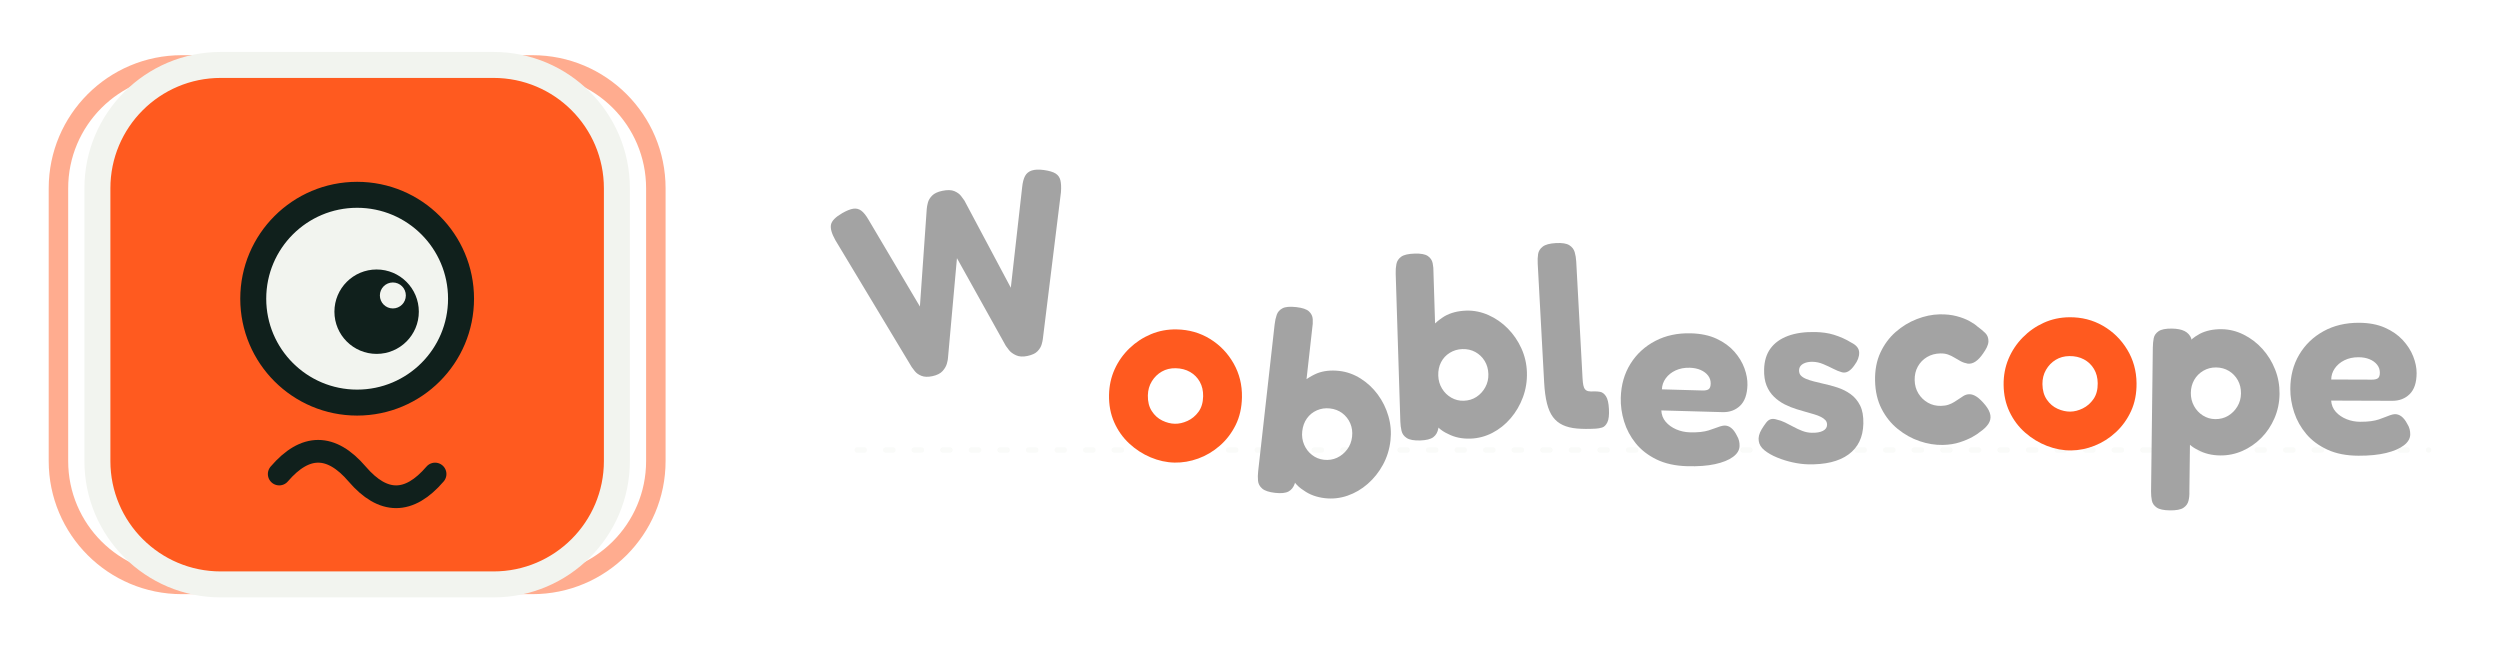
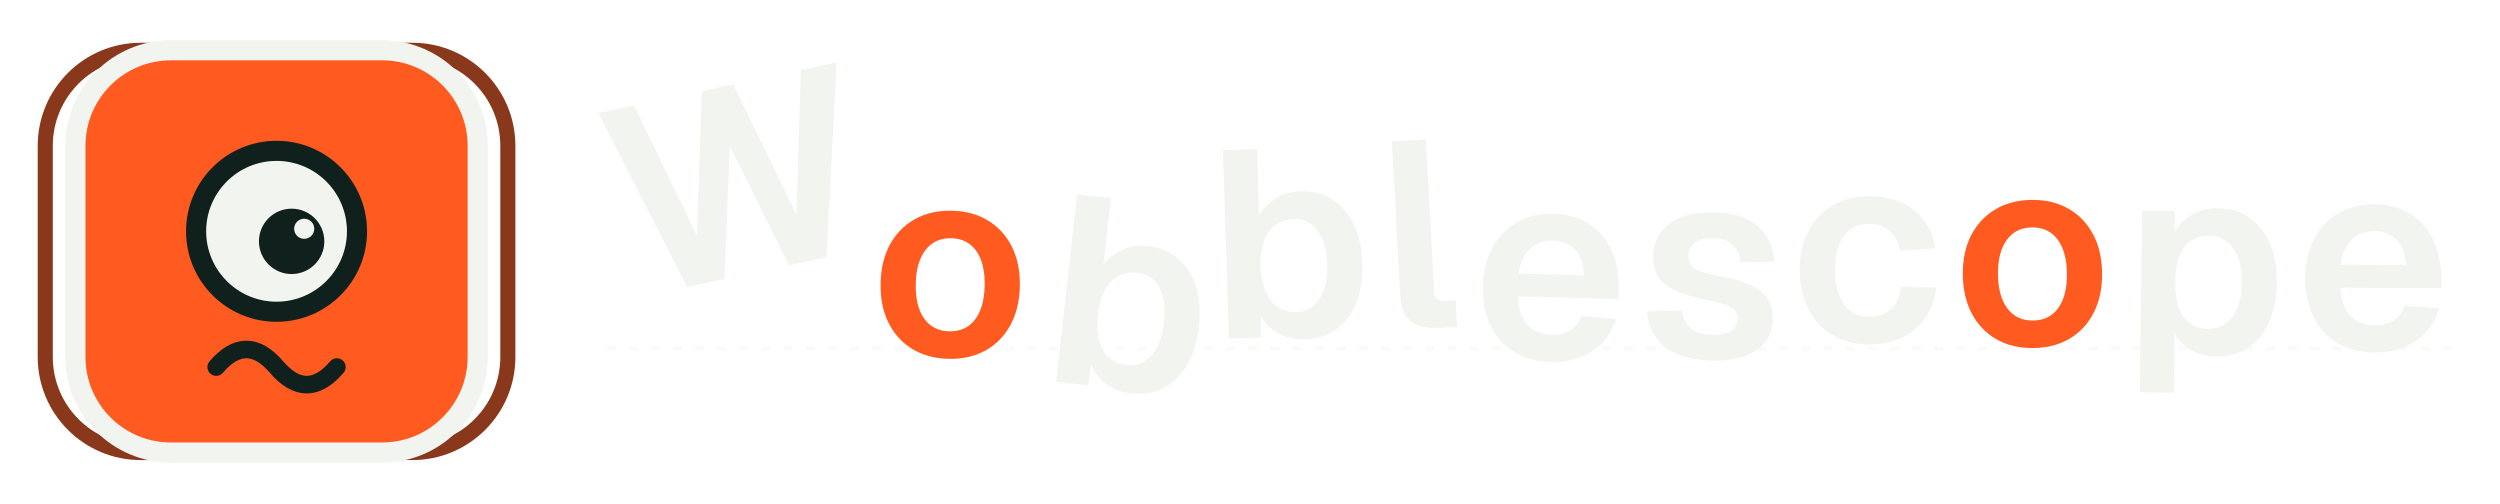
- <svg xmlns="http://www.w3.org/2000/svg" viewBox="0 0 700 182" width="700" height="182" role="img" aria-label="Wobblescope">
+ <svg xmlns="http://www.w3.org/2000/svg" viewBox="0 0 904 182" width="904" height="182" role="img" aria-label="Wobblescope">
  <g transform="scale(0.909091) translate(110 100)">
-     <rect x="-92" y="-80" width="160" height="160" rx="38" fill="none" stroke="#FF5A1F" stroke-width="6" opacity="0.5" />
-     <rect x="-68" y="-80" width="160" height="160" rx="38" fill="none" stroke="#FF5A1F" stroke-width="6" opacity="0.5" />
+     <rect x="-92" y="-80" width="160" height="160" rx="38" fill="none" stroke="#8A381C" stroke-width="6" />
+     <rect x="-68" y="-80" width="160" height="160" rx="38" fill="none" stroke="#8A381C" stroke-width="6" />
    <rect x="-80" y="-80" width="160" height="160" rx="38" fill="#FF5A1F" stroke="#F2F4EF" stroke-width="8" />
    <circle cx="0" cy="-8" r="32" fill="#F2F4EF" stroke="#10201C" stroke-width="8" />
    <circle cx="6" cy="-4" r="13" fill="#10201C" />
    <circle cx="11" cy="-9" r="4" fill="#F2F4EF" />
    <path d="M-24 46 q12 -14 24 0 t24 0" fill="none" stroke="#10201C" stroke-width="7" stroke-linecap="round" stroke-linejoin="round" />
  </g>
  <g transform="translate(220 26)">
-     <line x1="20" y1="100" x2="460" y2="100" stroke="#F2F4EF" stroke-width="1.5" stroke-dasharray="2 6" stroke-linecap="round" opacity="0.4" />
-     <path transform="translate(54.3 76.0) rotate(-12.0) translate(-34.31 0) scale(0.072 -0.072)" fill="#A3A3A3" d="M287 -7Q261 -7 246.0 3.0Q231 13 224.5 26.0Q218 39 216 44L28 589Q15 631 24.0 651.5Q33 672 76 686Q104 695 121.5 694.0Q139 693 150.5 680.0Q162 667 171 639L296 268L401 634Q404 644 410.5 657.0Q417 670 432.0 680.0Q447 690 474 690Q505 690 520.5 679.0Q536 668 542.0 655.0Q548 642 551 635L657 266L781 638Q790 666 801.5 679.5Q813 693 831.5 695.0Q850 697 878 687Q908 676 920.0 664.0Q932 652 932.5 634.5Q933 617 925 589L737 44Q735 38 728.5 25.5Q722 13 707.5 3.0Q693 -7 665 -7Q638 -7 622.0 5.0Q606 17 599.5 30.5Q593 44 591 49L476 422L361 49Q360 44 353.0 30.0Q346 16 330.5 4.5Q315 -7 287 -7Z" />
-     <path transform="translate(108.8 102.3) rotate(1.1) translate(-20.12 0) scale(0.072 -0.072)" fill="#FF5A1F" d="M281 -17Q234 -17 187.5 1.5Q141 20 103.0 54.0Q65 88 43.0 135.5Q21 183 21 241Q21 295 41.0 341.5Q61 388 97.0 424.0Q133 460 179.5 480.5Q226 501 279 501Q351 501 409.5 466.5Q468 432 503.0 373.0Q538 314 538 242Q538 181 515.5 133.5Q493 86 455.5 52.0Q418 18 372.5 0.5Q327 -17 281 -17ZM279 134Q303 134 328.0 146.0Q353 158 370.0 182.0Q387 206 387 243Q387 275 373.0 299.0Q359 323 334.5 336.5Q310 350 278 350Q248 350 224.5 336.0Q201 322 186.5 297.5Q172 273 172 242Q172 206 188.5 181.5Q205 157 230.0 145.5Q255 134 279 134Z" />
-     <path transform="translate(149.1 112.7) rotate(6.4) translate(-20.27 0) scale(0.072 -0.072)" fill="#A3A3A3" d="M309 -8Q260 -8 223 13Q202 23 186 39V36Q181 13 165.0 2.0Q149 -9 114 -9Q78 -9 62.0 2.0Q46 13 42.5 30.5Q39 48 39 67V642Q39 663 43.0 680.0Q47 697 62.5 707.5Q78 718 115 718Q151 718 166.0 707.0Q181 696 184.0 678.5Q187 661 186 642V444Q203 459 224 471Q260 490 309 490Q353 490 394.5 470.0Q436 450 468.0 415.5Q500 381 518.5 336.5Q537 292 537 243Q537 192 518.5 146.5Q500 101 468.0 66.0Q436 31 395.0 11.5Q354 -8 309 -8ZM288 140Q316 140 338.0 153.5Q360 167 373.5 190.0Q387 213 387 241Q387 270 374.0 292.5Q361 315 339.0 328.0Q317 341 289 341Q262 341 239.5 328.0Q217 315 204.5 292.5Q192 270 192 241Q192 213 205.0 190.0Q218 167 240.0 153.5Q262 140 288 140Z" />
-     <path transform="translate(189.7 96.3) rotate(-1.8) translate(-20.27 0) scale(0.072 -0.072)" fill="#A3A3A3" d="M309 -8Q260 -8 223 13Q202 23 186 39V36Q181 13 165.0 2.0Q149 -9 114 -9Q78 -9 62.0 2.0Q46 13 42.5 30.5Q39 48 39 67V642Q39 663 43.0 680.0Q47 697 62.5 707.5Q78 718 115 718Q151 718 166.0 707.0Q181 696 184.0 678.5Q187 661 186 642V444Q203 459 224 471Q260 490 309 490Q353 490 394.5 470.0Q436 450 468.0 415.5Q500 381 518.5 336.5Q537 292 537 243Q537 192 518.5 146.5Q500 101 468.0 66.0Q436 31 395.0 11.5Q354 -8 309 -8ZM288 140Q316 140 338.0 153.5Q360 167 373.5 190.0Q387 213 387 241Q387 270 374.0 292.5Q361 315 339.0 328.0Q317 341 289 341Q262 341 239.5 328.0Q217 315 204.5 292.5Q192 270 192 241Q192 213 205.0 190.0Q218 167 240.0 153.5Q262 140 288 140Z" />
-     <path transform="translate(220.8 93.7) rotate(-3.1) translate(-10.84 0) scale(0.072 -0.072)" fill="#A3A3A3" d="M233 -9Q192 -9 160.5 -4.5Q129 0 106.5 12.0Q84 24 70.0 45.0Q56 66 49.5 99.5Q43 133 43 182V644Q43 664 46.5 681.0Q50 698 66.0 709.0Q82 720 118 720Q154 720 169.5 709.0Q185 698 189.0 681.0Q193 664 193 644V189Q193 173 194.5 162.5Q196 152 200.5 146.0Q205 140 213.0 138.0Q221 136 234 136Q246 136 258.5 133.0Q271 130 280.0 115.0Q289 100 289 65Q289 29 280.0 13.0Q271 -3 258.5 -6.0Q246 -9 233 -9Z" />
-     <path transform="translate(251.0 103.2) rotate(1.6) translate(-19.33 0) scale(0.072 -0.072)" fill="#A3A3A3" d="M289 -18Q219 -18 168.5 5.0Q118 28 86.0 65.5Q54 103 38.5 149.0Q23 195 23 241Q23 316 57.0 374.0Q91 432 151.0 465.5Q211 499 289 499Q347 499 389.5 480.5Q432 462 459.5 432.5Q487 403 500.5 369.0Q514 335 514 304Q514 249 487.5 222.5Q461 196 420 196H182Q184 170 200.5 152.0Q217 134 242.0 124.0Q267 114 295 114Q319 114 337.0 116.5Q355 119 368.0 123.5Q381 128 392.0 132.5Q403 137 411.5 140.0Q420 143 428 144Q443 145 455.5 135.5Q468 126 478 107Q485 96 487.5 86.0Q490 76 490 66Q490 42 465.5 23.0Q441 4 396.5 -7.0Q352 -18 289 -18ZM182 278H340Q356 278 363.5 283.5Q371 289 371 305Q371 323 360.0 336.5Q349 350 330.5 357.5Q312 365 288 365Q257 365 233.0 353.0Q209 341 195.5 321.0Q182 301 182 278Z" />
-     <path transform="translate(286.8 102.8) rotate(1.4) translate(-16.49 0) scale(0.072 -0.072)" fill="#A3A3A3" d="M221 -17Q194 -17 162.5 -11.0Q131 -5 101.0 6.5Q71 18 51.0 33.5Q31 49 28 69Q26 79 28.5 90.5Q31 102 38.0 114.5Q45 127 55 141Q63 152 73.0 155.0Q83 158 96 154Q112 151 128.5 143.5Q145 136 161.5 127.5Q178 119 196.0 112.5Q214 106 233 106Q261 106 276.5 114.5Q292 123 292 138Q292 149 285.5 156.0Q279 163 267.5 168.5Q256 174 241.0 178.0Q226 182 208.5 186.5Q191 191 173 196Q148 203 125.0 214.0Q102 225 83.0 242.5Q64 260 53.0 285.5Q42 311 42 348Q42 397 65.0 430.0Q88 463 132.0 480.5Q176 498 239 498Q257 498 275.0 496.0Q293 494 310.5 489.0Q328 484 345.0 477.0Q362 470 379 460Q409 446 410.0 422.0Q411 398 393 373Q382 356 370.0 348.5Q358 341 345 344Q329 348 310.5 357.0Q292 366 271.5 374.0Q251 382 231 382Q214 382 202.0 377.5Q190 373 184.0 365.5Q178 358 178 348Q178 335 185.5 327.5Q193 320 206.0 315.0Q219 310 236.0 306.0Q253 302 273 298Q300 293 328.5 284.5Q357 276 380.5 260.0Q404 244 418.5 217.0Q433 190 433 146Q433 67 378.0 25.0Q323 -17 221 -17Z" />
-     <path transform="translate(321.4 97.7) rotate(-1.2) translate(-18.18 0) scale(0.072 -0.072)" fill="#A3A3A3" d="M288 -13Q244 -13 198.5 3.5Q153 20 114.5 52.5Q76 85 53.0 132.5Q30 180 30 242Q30 304 53.0 351.0Q76 398 114.0 430.0Q152 462 197.5 478.5Q243 495 286 495Q323 495 352.5 486.5Q382 478 402.5 466.0Q423 454 432 445Q449 432 462.0 419.0Q475 406 474 385Q473 374 467.0 362.5Q461 351 452 339Q422 297 392 301Q377 304 364.5 311.0Q352 318 340.5 325.5Q329 333 316.0 338.0Q303 343 286 343Q257 343 234.0 330.0Q211 317 197.5 294.0Q184 271 184 241Q184 212 197.5 189.0Q211 166 233.5 152.5Q256 139 284 139Q301 139 313.5 143.0Q326 147 335.0 152.5Q344 158 349 161Q361 169 372.0 175.5Q383 182 395 182Q409 182 424.0 171.5Q439 161 457 138Q473 117 475.5 99.0Q478 81 467.0 65.0Q456 49 433 34Q425 27 404.5 16.0Q384 5 354.5 -4.0Q325 -13 288 -13Z" />
-     <path transform="translate(359.8 98.9) rotate(-0.6) translate(-20.12 0) scale(0.072 -0.072)" fill="#FF5A1F" d="M281 -17Q234 -17 187.5 1.5Q141 20 103.0 54.0Q65 88 43.0 135.5Q21 183 21 241Q21 295 41.0 341.5Q61 388 97.0 424.0Q133 460 179.5 480.5Q226 501 279 501Q351 501 409.5 466.5Q468 432 503.0 373.0Q538 314 538 242Q538 181 515.5 133.5Q493 86 455.5 52.0Q418 18 372.5 0.5Q327 -17 281 -17ZM279 134Q303 134 328.0 146.0Q353 158 370.0 182.0Q387 206 387 243Q387 275 373.0 299.0Q359 323 334.5 336.5Q310 350 278 350Q248 350 224.5 336.0Q201 322 186.5 297.5Q172 273 172 242Q172 206 188.5 181.5Q205 157 230.0 145.5Q255 134 279 134Z" />
-     <path transform="translate(399.7 101.5) rotate(0.7) translate(-19.87 0) scale(0.072 -0.072)" fill="#A3A3A3" d="M303 0Q254 0 217 20Q199 28 185 40V-142Q186 -161 182.0 -178.0Q178 -195 162.5 -205.5Q147 -216 110 -216Q74 -216 58.5 -205.5Q43 -195 39.5 -178.5Q36 -162 36 -143V416Q36 436 39.0 452.5Q42 469 57.5 480.0Q73 491 109 491Q140 491 158.5 482.0Q177 473 185 454V449Q200 462 218 472Q254 491 303 491Q347 491 388.5 471.0Q430 451 462.0 416.5Q494 382 512.5 337.0Q531 292 531.0 242.0Q531 192 512.5 147.5Q494 103 462.0 70.0Q430 37 389.0 18.5Q348 0 303 0ZM282 141Q310 141 332.0 154.5Q354 168 367.5 191.0Q381 214 381 242Q381 271 368.0 293.5Q355 316 333.0 329.0Q311 342 283 342Q256 342 233.5 328.5Q211 315 198.5 292.5Q186 270 186.0 242.0Q186 214 199.0 191.0Q212 168 234.0 154.5Q256 141 282 141Z" />
-     <path transform="translate(438.9 100.3) rotate(0.2) translate(-19.33 0) scale(0.072 -0.072)" fill="#A3A3A3" d="M289 -18Q219 -18 168.5 5.0Q118 28 86.0 65.5Q54 103 38.5 149.0Q23 195 23 241Q23 316 57.0 374.0Q91 432 151.0 465.5Q211 499 289 499Q347 499 389.5 480.5Q432 462 459.5 432.5Q487 403 500.5 369.0Q514 335 514 304Q514 249 487.5 222.5Q461 196 420 196H182Q184 170 200.5 152.0Q217 134 242.0 124.0Q267 114 295 114Q319 114 337.0 116.5Q355 119 368.0 123.5Q381 128 392.0 132.5Q403 137 411.5 140.0Q420 143 428 144Q443 145 455.5 135.5Q468 126 478 107Q485 96 487.5 86.0Q490 76 490 66Q490 42 465.5 23.0Q441 4 396.5 -7.0Q352 -18 289 -18ZM182 278H340Q356 278 363.5 283.5Q371 289 371 305Q371 323 360.0 336.5Q349 350 330.5 357.5Q312 365 288 365Q257 365 233.0 353.0Q209 341 195.5 321.0Q182 301 182 278Z" />
+     <line x1="0" y1="100" x2="670" y2="100" stroke="#F2F4EF" stroke-width="1.5" stroke-dasharray="2 6" stroke-linecap="round" opacity="0.4" />
+     <path transform="translate(53.6 72.4) rotate(-12.0) translate(-47.57 0) scale(0.096 -0.096)" fill="#F2F4EF" d="M227.4 0 37.2 710H174.4L304.4 179.6L435 710H556.2L687.4 179.6L816.4 710H954.2L764.4 0H619.6L495.6 486L371.6 0Z" />
+     <path transform="translate(123.1 102.6) rotate(1.1) translate(-28.94 0) scale(0.096 -0.096)" fill="#FF5A1F" d="M301.8 -12Q222.8 -12 163.6 22.4Q104.4 56.8 71.8 119.7Q39.2 182.6 39.2 267Q39.2 352 71.8 414.4Q104.4 476.8 163.6 511.4Q222.8 546 301.8 546Q380.8 546 439.7 511.4Q498.6 476.8 531.2 414.4Q563.8 352 563.8 267Q563.8 182.6 531.2 119.7Q498.6 56.8 439.7 22.4Q380.8 -12 301.8 -12ZM301.8 91.6Q363.6 91.6 397.5 137.9Q431.4 184.2 431.4 267Q431.4 349.4 397.5 395.9Q363.6 442.4 301.8 442.4Q240 442.4 205.8 395.9Q171.6 349.4 171.6 267Q171.6 184.2 205.8 137.9Q240 91.6 301.8 91.6Z" />
+     <path transform="translate(184.8 114.6) rotate(6.4) translate(-29.81 0) scale(0.096 -0.096)" fill="#F2F4EF" d="M357 -12Q301.2 -12 259.4 12.1Q217.6 36.2 194.6 79.2L191.6 0H70.4V710H198.4V458.4Q219.6 494.6 260.8 520.3Q302 546 357 546Q425.8 546 476.2 511.6Q526.6 477.2 554.2 414.6Q581.8 352 581.8 267Q581.8 182 554.2 119.4Q526.6 56.8 476.2 22.4Q425.8 -12 357 -12ZM327.6 91.6Q383 91.6 416.2 138.2Q449.4 184.8 449.4 267Q449.4 349.8 416.6 396.1Q383.8 442.4 328.8 442.4Q287.8 442.4 258.4 421.7Q229 401 213.7 361.8Q198.4 322.6 198.4 267Q198.4 213 213.7 173.5Q229 134 258.1 112.8Q287.2 91.6 327.6 91.6Z" />
+     <path transform="translate(247.4 95.7) rotate(-1.8) translate(-29.81 0) scale(0.096 -0.096)" fill="#F2F4EF" d="M357 -12Q301.2 -12 259.4 12.1Q217.6 36.2 194.6 79.2L191.6 0H70.4V710H198.4V458.4Q219.6 494.6 260.8 520.3Q302 546 357 546Q425.8 546 476.2 511.6Q526.6 477.2 554.2 414.6Q581.8 352 581.8 267Q581.8 182 554.2 119.4Q526.6 56.8 476.2 22.4Q425.8 -12 357 -12ZM327.6 91.6Q383 91.6 416.2 138.2Q449.4 184.8 449.4 267Q449.4 349.8 416.6 396.1Q383.8 442.4 328.8 442.4Q287.8 442.4 258.4 421.7Q229 401 213.7 361.8Q198.4 322.6 198.4 267Q198.4 213 213.7 173.5Q229 134 258.1 112.8Q287.2 91.6 327.6 91.6Z" />
+     <path transform="translate(294.5 92.8) rotate(-3.1) translate(-14.26 0) scale(0.096 -0.096)" fill="#F2F4EF" d="M198.4 0Q139.6 0 105 30Q70.4 60 70.4 126.4V710H198.4V139.4Q198.4 118.6 208.7 108.9Q219 99.2 238.2 99.2H277.4V0Z" />
+     <path transform="translate(340.1 103.7) rotate(1.6) translate(-28.37 0) scale(0.096 -0.096)" fill="#F2F4EF" d="M300.6 -12Q220.8 -12 162.1 22.4Q103.4 56.8 71.3 119.7Q39.2 182.6 39.2 267Q39.2 351.4 71.3 413.8Q103.4 476.2 161.5 511.1Q219.6 546 298.2 546Q374.4 546 431.6 511.9Q488.8 477.8 520.1 413.8Q551.4 349.8 551.4 260V231.4H172Q175.8 160.8 210.3 125.6Q244.8 90.4 302.2 90.4Q345 90.4 373.3 109.5Q401.6 128.6 413 163.8L543.8 155.6Q522.4 78.2 457.7 33.1Q393 -12 300.6 -12ZM172 317.4H418.6Q414.6 382.4 381.9 413.8Q349.2 445.2 298.2 445.2Q246.8 445.2 213.3 412.3Q179.8 379.4 172 317.4Z" />
+     <path transform="translate(398.0 103.2) rotate(1.4) translate(-26.54 0) scale(0.096 -0.096)" fill="#F2F4EF" d="M287.4 -12Q205.6 -12 152.1 11.2Q98.6 34.4 70.9 75.1Q43.2 115.8 39.2 168.2L170 173.8Q177.2 132.2 203.9 108.9Q230.6 85.6 287.8 85.6Q332.6 85.6 356.5 100.3Q380.4 115 380.4 146Q380.4 164.2 371.9 176.2Q363.4 188.2 338.8 197.3Q314.2 206.4 266.6 214.8Q185.8 229.2 140 249.8Q94.2 270.4 75.6 301.4Q57 332.4 57 377.6Q57 452.6 114.5 499.3Q172 546 283.2 546Q360.4 546 409.7 521.7Q459 497.4 484.4 456.6Q509.8 415.8 514 366.4L384.4 360.4Q383.2 385.4 372 405.4Q360.8 425.4 338.8 436.9Q316.8 448.4 281.2 448.4Q235.8 448.4 212.6 430.2Q189.4 412 189.4 382.4Q189.4 360.8 198.7 346.9Q208 333 231.1 324.3Q254.2 315.6 293.8 309.2Q376.2 297 424.2 276.2Q472.2 255.4 492.5 223.9Q512.8 192.4 512.8 147.6Q512.8 71 451.5 29.5Q390.2 -12 287.4 -12Z" />
+     <path transform="translate(455.4 97.4) rotate(-1.2) translate(-27.84 0) scale(0.096 -0.096)" fill="#F2F4EF" d="M301.8 -12Q222.2 -12 163.3 22.4Q104.4 56.8 71.8 119.7Q39.2 182.6 39.2 267Q39.2 351.4 71.8 413.8Q104.4 476.2 163.3 511.1Q222.2 546 301.8 546Q369.6 546 422.9 522.1Q476.2 498.2 509.6 453.4Q543 408.6 551.2 344.8L418.8 338Q411 389 379.6 415.5Q348.2 442 301.8 442Q240 442 205.8 395.7Q171.6 349.4 171.6 267Q171.6 184.2 205.8 137.9Q240 91.6 301.8 91.6Q348.6 91.6 380.2 119Q411.8 146.4 418.8 202.8L551.2 196.8Q543.4 133 510.4 86.1Q477.4 39.2 424.1 13.6Q370.8 -12 301.8 -12Z" />
+     <path transform="translate(515.2 98.7) rotate(-0.6) translate(-28.94 0) scale(0.096 -0.096)" fill="#FF5A1F" d="M301.8 -12Q222.8 -12 163.6 22.4Q104.4 56.8 71.8 119.7Q39.2 182.6 39.2 267Q39.2 352 71.8 414.4Q104.4 476.8 163.6 511.4Q222.8 546 301.8 546Q380.8 546 439.7 511.4Q498.6 476.8 531.2 414.4Q563.8 352 563.8 267Q563.8 182.6 531.2 119.7Q498.6 56.8 439.7 22.4Q380.8 -12 301.8 -12ZM301.8 91.6Q363.6 91.6 397.5 137.9Q431.4 184.2 431.4 267Q431.4 349.4 397.5 395.9Q363.6 442.4 301.8 442.4Q240 442.4 205.8 395.9Q171.6 349.4 171.6 267Q171.6 184.2 205.8 137.9Q240 91.6 301.8 91.6Z" />
+     <path transform="translate(577.0 101.7) rotate(0.7) translate(-29.81 0) scale(0.096 -0.096)" fill="#F2F4EF" d="M70.4 -150V534H192.8L195.6 420.4L183.2 426Q203.2 484.6 248.7 515.3Q294.2 546 354.8 546Q431 546 481.3 508.2Q531.6 470.4 556.7 407.2Q581.8 344 581.8 267Q581.8 190.4 556.5 127Q531.2 63.6 480.7 25.8Q430.2 -12 354 -12Q314.2 -12 279.7 2.2Q245.2 16.4 220.7 42.2Q196.2 68 186 103.2L198.4 113.2V-150ZM324 91.6Q382.2 91.6 415.8 138.2Q449.4 184.8 449.4 267Q449.4 349.2 415.8 395.8Q382.2 442.4 324 442.4Q285.2 442.4 257.1 422.8Q229 403.2 213.7 364Q198.4 324.8 198.4 267Q198.4 209.2 213.4 170Q228.4 130.8 256.8 111.2Q285.2 91.6 324 91.6Z" />
+     <path transform="translate(638.1 100.3) rotate(0.2) translate(-28.37 0) scale(0.096 -0.096)" fill="#F2F4EF" d="M300.6 -12Q220.8 -12 162.1 22.4Q103.4 56.8 71.3 119.7Q39.2 182.6 39.2 267Q39.2 351.4 71.3 413.8Q103.4 476.2 161.5 511.1Q219.6 546 298.2 546Q374.4 546 431.6 511.9Q488.8 477.8 520.1 413.8Q551.4 349.8 551.4 260V231.4H172Q175.8 160.8 210.3 125.6Q244.8 90.4 302.2 90.4Q345 90.4 373.3 109.5Q401.6 128.6 413 163.8L543.8 155.6Q522.4 78.2 457.7 33.1Q393 -12 300.6 -12ZM172 317.4H418.6Q414.6 382.4 381.9 413.8Q349.2 445.2 298.2 445.2Q246.8 445.2 213.3 412.3Q179.8 379.4 172 317.4Z" />
  </g>
</svg>
